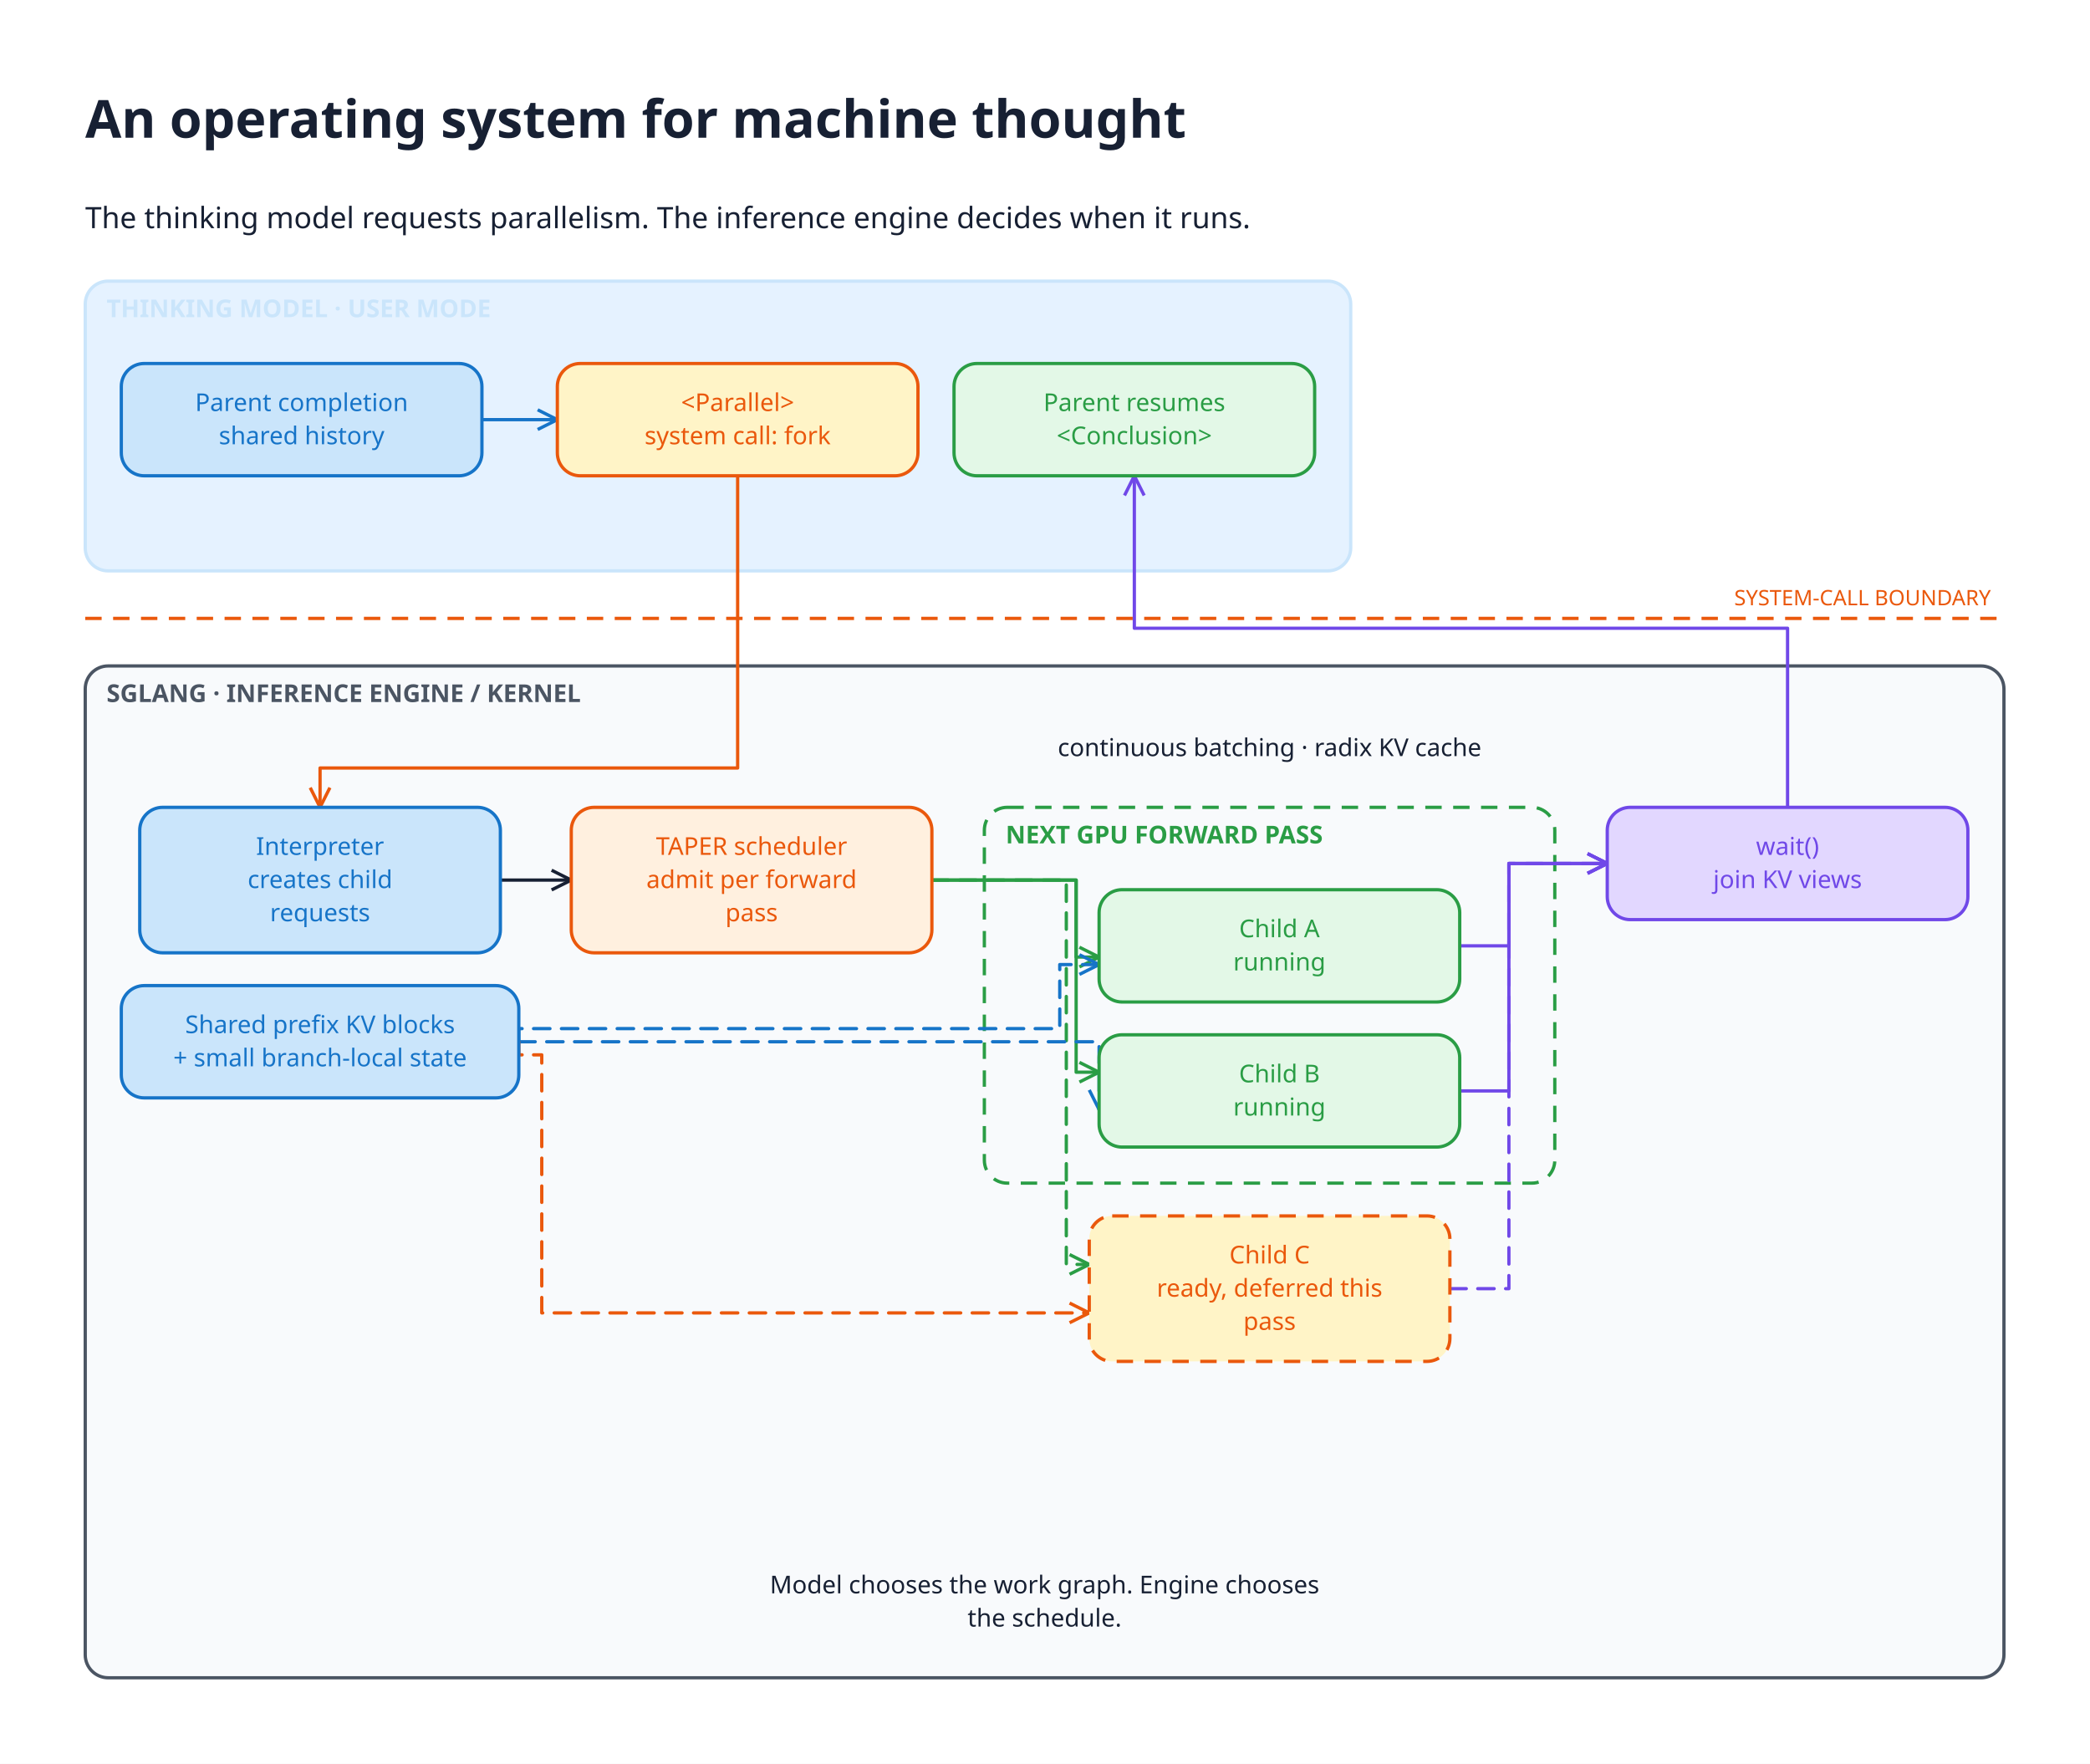
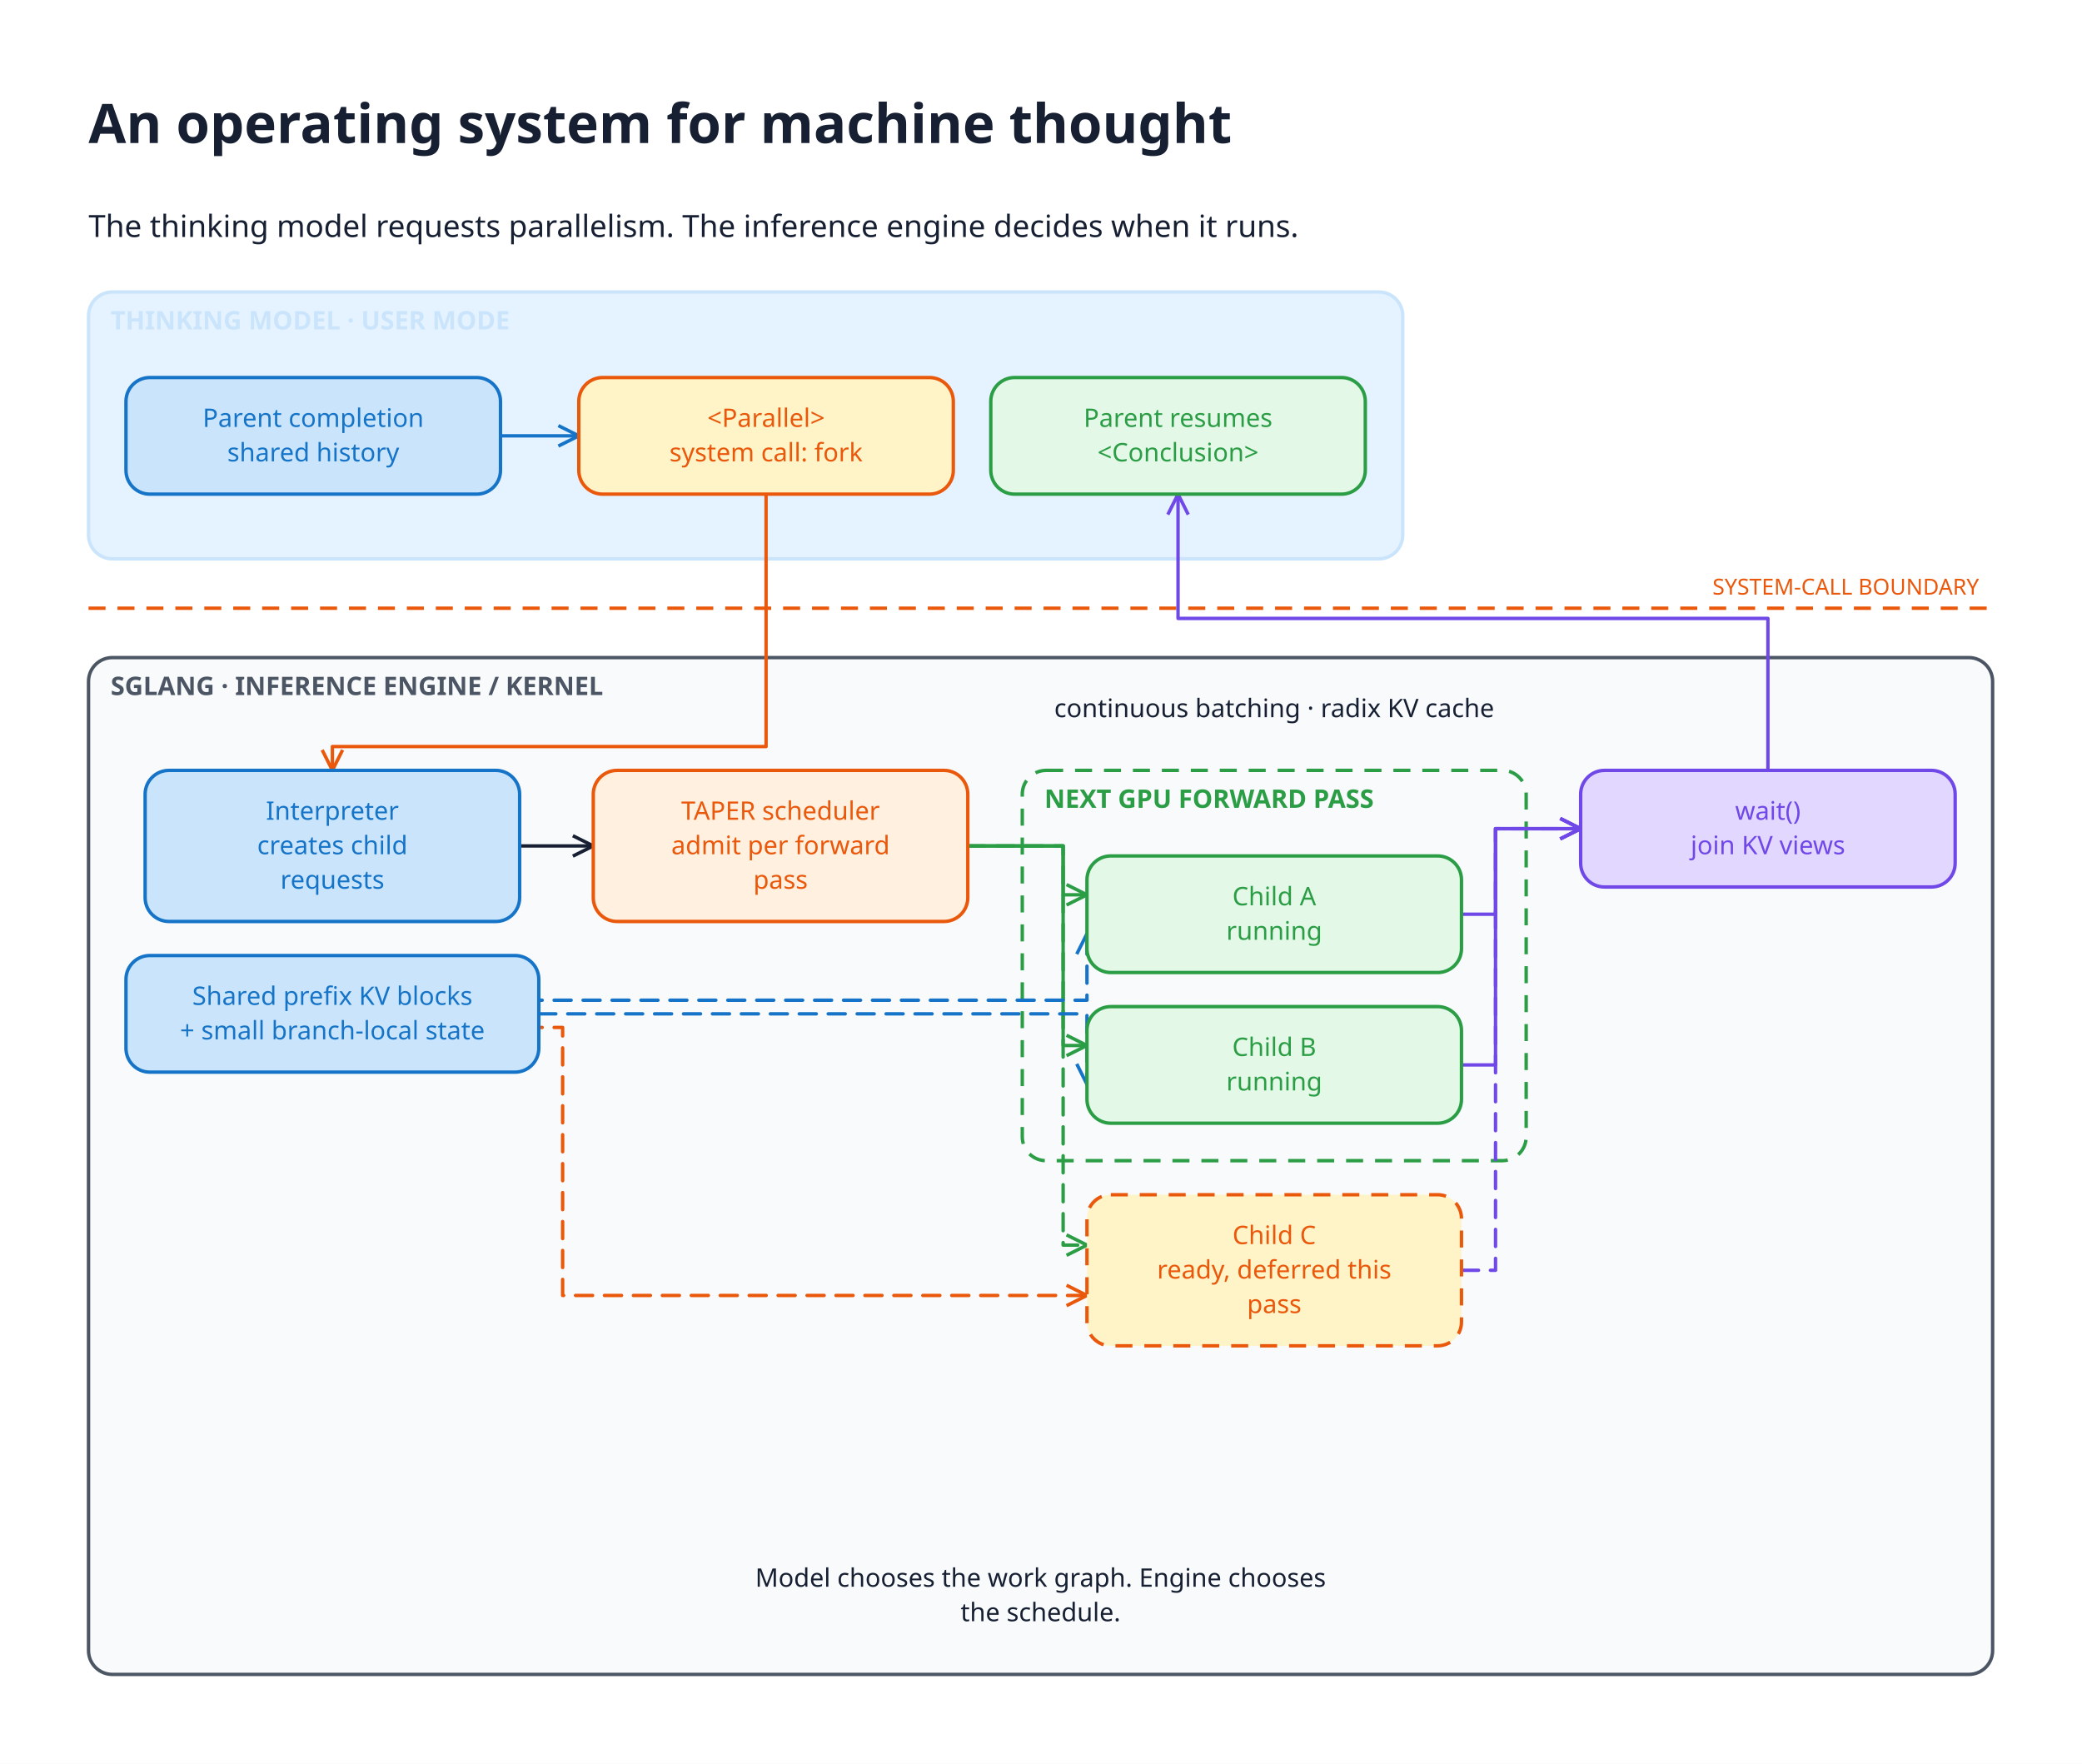
- <svg xmlns="http://www.w3.org/2000/svg" width="1275" height="1076" viewBox="0 0 1275 1076" role="img" aria-label="machine-thought-os">
+ <svg xmlns="http://www.w3.org/2000/svg" width="1223" height="1036" viewBox="0 0 1223 1036" role="img" aria-label="machine-thought-os">
  <rect width="100%" height="100%" fill="#ffffff" />
  <g id="boundaries">
-     <rect x="52" y="171.5" width="772" height="176.75" rx="14" fill="#e5f2ff" stroke="#cae5fb" stroke-width="2" />
-     <rect x="52" y="406.25" width="1170.5" height="617.25" rx="14" fill="#f8fafc" stroke="#4b5563" stroke-width="2" />
-     <rect x="600.5" y="492.5" width="348" height="229.25" rx="14" fill="#f8fafc" stroke="#2a9d45" stroke-width="2" stroke-dasharray="10 7" />
+     <rect x="52" y="171.5" width="772" height="156.75" rx="14" fill="#e5f2ff" stroke="#cae5fb" stroke-width="2" />
+     <rect x="52" y="386.25" width="1118.5" height="597.25" rx="14" fill="#f8fafc" stroke="#4b5563" stroke-width="2" />
+     <rect x="600.5" y="452.5" width="296" height="229.25" rx="14" fill="#f8fafc" stroke="#2a9d45" stroke-width="2" stroke-dasharray="10 7" />
  </g>
  <g id="corridor-dividers">
-     <path d="M 52 377.25 L 1222.5 377.25" fill="none" stroke="#ea580c" stroke-width="2" stroke-dasharray="10 7" />
-     <text x="1214.5" y="369.25" text-anchor="end" font-family="ui-rounded, sans-serif" font-size="13" fill="#ea580c">SYSTEM-CALL BOUNDARY</text>
+     <path d="M 52 357.25 L 1170.5 357.25" fill="none" stroke="#ea580c" stroke-width="2" stroke-dasharray="10 7" />
+     <text x="1162.5" y="349.25" text-anchor="end" font-family="ui-rounded, sans-serif" font-size="13" fill="#ea580c">SYSTEM-CALL BOUNDARY</text>
  </g>
  <g id="lines">
    <g data-line="$line-1">
      <polyline points="294,256 340,256" fill="none" stroke="#1674c8" stroke-width="2" stroke-linejoin="round" stroke-linecap="round" />
      <path d="M 328 262 L 340 256 L 328 250" fill="none" stroke="#1674c8" stroke-width="2" stroke-linejoin="round" />
    </g>
    <g data-line="$line-2">
-       <polyline points="305.25,536.875 348.5,536.875" fill="none" stroke="#172033" stroke-width="2" stroke-linejoin="round" stroke-linecap="round" />
-       <path d="M 336.5 542.875 L 348.5 536.875 L 336.5 530.875" fill="none" stroke="#172033" stroke-width="2" stroke-linejoin="round" />
+       <polyline points="305.25,496.875 348.5,496.875" fill="none" stroke="#172033" stroke-width="2" stroke-linejoin="round" stroke-linecap="round" />
+       <path d="M 336.5 502.875 L 348.5 496.875 L 336.5 490.875" fill="none" stroke="#172033" stroke-width="2" stroke-linejoin="round" />
    </g>
    <g data-line="schedule-child-a">
-       <polyline points="568.5,536.875 634.5,536.875 656.5,536.875 656.5,583.85 670.5,583.85" fill="none" stroke="#2a9d45" stroke-width="2" stroke-linejoin="round" stroke-linecap="round" />
-       <path d="M 658.5 589.85 L 670.5 583.85 L 658.5 577.85" fill="none" stroke="#2a9d45" stroke-width="2" stroke-linejoin="round" />
+       <polyline points="568.5,496.875 618.5,496.875 624.5,496.875 624.5,525.583 638.5,525.583" fill="none" stroke="#2a9d45" stroke-width="2" stroke-linejoin="round" stroke-linecap="round" />
+       <path d="M 626.5 531.583 L 638.5 525.583 L 626.5 519.583" fill="none" stroke="#2a9d45" stroke-width="2" stroke-linejoin="round" />
    </g>
    <g data-line="schedule-child-b">
-       <polyline points="568.5,536.875 634.5,536.875 656.5,536.875 656.5,654.083 670.5,654.083" fill="none" stroke="#2a9d45" stroke-width="2" stroke-linejoin="round" stroke-linecap="round" />
-       <path d="M 658.5 660.083 L 670.5 654.083 L 658.5 648.083" fill="none" stroke="#2a9d45" stroke-width="2" stroke-linejoin="round" />
+       <polyline points="568.5,496.875 618.5,496.875 624.5,496.875 624.5,614.083 638.5,614.083" fill="none" stroke="#2a9d45" stroke-width="2" stroke-linejoin="round" stroke-linecap="round" />
+       <path d="M 626.5 620.083 L 638.5 614.083 L 626.5 608.083" fill="none" stroke="#2a9d45" stroke-width="2" stroke-linejoin="round" />
    </g>
    <g data-line="schedule-child-c">
-       <polyline points="568.5,536.875 634.5,536.875 650.5,536.875 650.5,771.333 664.5,771.333" fill="none" stroke="#2a9d45" stroke-width="2" stroke-linejoin="round" stroke-linecap="round" stroke-dasharray="10 7" />
-       <path d="M 652.5 777.333 L 664.5 771.333 L 652.5 765.333" fill="none" stroke="#2a9d45" stroke-width="2" stroke-linejoin="round" />
+       <polyline points="568.5,496.875 618.5,496.875 624.5,496.875 624.5,731.333 638.5,731.333" fill="none" stroke="#2a9d45" stroke-width="2" stroke-linejoin="round" stroke-linecap="round" stroke-dasharray="10 7" />
+       <path d="M 626.5 737.333 L 638.5 731.333 L 626.5 725.333" fill="none" stroke="#2a9d45" stroke-width="2" stroke-linejoin="round" />
    </g>
    <g data-line="state-child-a">
-       <polyline points="316.5,635.5 316.5,627.5 646.5,627.5 646.5,588.417 670.5,588.417" fill="none" stroke="#1674c8" stroke-width="2" stroke-linejoin="round" stroke-linecap="round" stroke-dasharray="10 7" />
-       <path d="M 658.5 594.417 L 670.5 588.417 L 658.5 582.417" fill="none" stroke="#1674c8" stroke-width="2" stroke-linejoin="round" />
+       <polyline points="316.5,595.5 316.5,587.5 624.5,587.5 638.5,587.5 638.5,548.417" fill="none" stroke="#1674c8" stroke-width="2" stroke-linejoin="round" stroke-linecap="round" stroke-dasharray="10 7" />
+       <path d="M 644.5 560.417 L 638.5 548.417 L 632.5 560.417" fill="none" stroke="#1674c8" stroke-width="2" stroke-linejoin="round" />
    </g>
    <g data-line="state-child-b">
-       <polyline points="316.5,635.5 656.5,635.5 670.5,635.5 670.5,676.917" fill="none" stroke="#1674c8" stroke-width="2" stroke-linejoin="round" stroke-linecap="round" stroke-dasharray="10 7" />
-       <path d="M 664.5 664.917 L 670.5 676.917 L 676.5 664.917" fill="none" stroke="#1674c8" stroke-width="2" stroke-linejoin="round" />
+       <polyline points="316.5,595.5 624.5,595.5 638.5,595.5 638.5,636.917" fill="none" stroke="#1674c8" stroke-width="2" stroke-linejoin="round" stroke-linecap="round" stroke-dasharray="10 7" />
+       <path d="M 632.5 624.917 L 638.5 636.917 L 644.5 624.917" fill="none" stroke="#1674c8" stroke-width="2" stroke-linejoin="round" />
    </g>
    <g data-line="state-child-c">
-       <polyline points="316.5,635.5 316.5,643.5 330.5,643.5 330.5,800.917 664.5,800.917" fill="none" stroke="#ea580c" stroke-width="2" stroke-linejoin="round" stroke-linecap="round" stroke-dasharray="10 7" />
-       <path d="M 652.5 806.917 L 664.5 800.917 L 652.5 794.917" fill="none" stroke="#ea580c" stroke-width="2" stroke-linejoin="round" />
+       <polyline points="316.5,595.5 316.5,603.5 330.5,603.5 330.5,760.917 638.5,760.917" fill="none" stroke="#ea580c" stroke-width="2" stroke-linejoin="round" stroke-linecap="round" stroke-dasharray="10 7" />
+       <path d="M 626.5 766.917 L 638.5 760.917 L 626.5 754.917" fill="none" stroke="#ea580c" stroke-width="2" stroke-linejoin="round" />
    </g>
    <g data-line="join-child-a">
-       <polyline points="890.5,577 920.5,577 920.5,526.75 980.5,526.75" fill="none" stroke="#7048e8" stroke-width="2" stroke-linejoin="round" stroke-linecap="round" />
-       <path d="M 968.5 532.75 L 980.5 526.75 L 968.5 520.75" fill="none" stroke="#7048e8" stroke-width="2" stroke-linejoin="round" />
+       <polyline points="858.5,537 878.5,537 878.5,486.75 928.5,486.75" fill="none" stroke="#7048e8" stroke-width="2" stroke-linejoin="round" stroke-linecap="round" />
+       <path d="M 916.5 492.75 L 928.5 486.75 L 916.5 480.75" fill="none" stroke="#7048e8" stroke-width="2" stroke-linejoin="round" />
    </g>
    <g data-line="join-child-b">
-       <polyline points="890.5,665.5 920.5,665.5 920.5,526.75 980.5,526.75" fill="none" stroke="#7048e8" stroke-width="2" stroke-linejoin="round" stroke-linecap="round" />
-       <path d="M 968.5 532.75 L 980.5 526.75 L 968.5 520.75" fill="none" stroke="#7048e8" stroke-width="2" stroke-linejoin="round" />
+       <polyline points="858.5,625.5 878.5,625.5 878.5,486.75 928.5,486.75" fill="none" stroke="#7048e8" stroke-width="2" stroke-linejoin="round" stroke-linecap="round" />
+       <path d="M 916.5 492.75 L 928.5 486.75 L 916.5 480.75" fill="none" stroke="#7048e8" stroke-width="2" stroke-linejoin="round" />
    </g>
    <g data-line="join-child-c">
-       <polyline points="884.5,786.125 920.5,786.125 920.5,526.75 980.5,526.75" fill="none" stroke="#7048e8" stroke-width="2" stroke-linejoin="round" stroke-linecap="round" stroke-dasharray="10 7" />
-       <path d="M 968.5 532.75 L 980.5 526.75 L 968.5 520.75" fill="none" stroke="#7048e8" stroke-width="2" stroke-linejoin="round" />
+       <polyline points="858.5,746.125 878.5,746.125 878.5,486.75 928.5,486.75" fill="none" stroke="#7048e8" stroke-width="2" stroke-linejoin="round" stroke-linecap="round" stroke-dasharray="10 7" />
+       <path d="M 916.5 492.75 L 928.5 486.75 L 916.5 480.75" fill="none" stroke="#7048e8" stroke-width="2" stroke-linejoin="round" />
    </g>
    <g data-line="fork-system-call">
-       <polyline points="450,290.25 450,371.25 450,468.5 195.25,468.5 195.25,492.5" fill="none" stroke="#ea580c" stroke-width="2" stroke-linejoin="round" stroke-linecap="round" />
-       <path d="M 189.25 480.5 L 195.25 492.5 L 201.25 480.5" fill="none" stroke="#ea580c" stroke-width="2" stroke-linejoin="round" />
+       <polyline points="450,290.25 450,351.25 450,438.5 195.25,438.5 195.25,452.5" fill="none" stroke="#ea580c" stroke-width="2" stroke-linejoin="round" stroke-linecap="round" />
+       <path d="M 189.25 440.5 L 195.25 452.5 L 201.25 440.5" fill="none" stroke="#ea580c" stroke-width="2" stroke-linejoin="round" />
    </g>
    <g data-line="resume-parent">
-       <polyline points="1090.5,492.5 1090.5,383.25 692,383.25 692,290.25" fill="none" stroke="#7048e8" stroke-width="2" stroke-linejoin="round" stroke-linecap="round" />
+       <polyline points="1038.5,452.5 1038.5,363.25 692,363.25 692,290.25" fill="none" stroke="#7048e8" stroke-width="2" stroke-linejoin="round" stroke-linecap="round" />
      <path d="M 698 302.25 L 692 290.25 L 686 302.25" fill="none" stroke="#7048e8" stroke-width="2" stroke-linejoin="round" />
    </g>
  </g>
  <g id="objects">
    <rect x="74" y="221.75" width="220" height="68.5" rx="14" fill="#cae5fb" stroke="#1674c8" stroke-width="2" />
    <rect x="340" y="221.75" width="220" height="68.5" rx="14" fill="#fff4c7" stroke="#ea580c" stroke-width="2" />
    <rect x="582" y="221.75" width="220" height="68.5" rx="14" fill="#e3f8e7" stroke="#2a9d45" stroke-width="2" />
-     <rect x="85.25" y="492.5" width="220" height="88.75" rx="14" fill="#cae5fb" stroke="#1674c8" stroke-width="2" />
-     <rect x="348.5" y="492.5" width="220" height="88.75" rx="14" fill="#fff0df" stroke="#ea580c" stroke-width="2" />
-     <rect x="670.5" y="542.75" width="220" height="68.5" rx="14" fill="#e3f8e7" stroke="#2a9d45" stroke-width="2" />
-     <rect x="670.5" y="631.25" width="220" height="68.5" rx="14" fill="#e3f8e7" stroke="#2a9d45" stroke-width="2" />
-     <rect x="664.5" y="741.75" width="220" height="88.75" rx="14" fill="#fff4c7" stroke="#ea580c" stroke-width="2" stroke-dasharray="10 7" />
-     <rect x="980.5" y="492.5" width="220" height="68.5" rx="14" fill="#e2d7ff" stroke="#7048e8" stroke-width="2" />
-     <rect x="74" y="601.25" width="242.5" height="68.5" rx="14" fill="#cae5fb" stroke="#1674c8" stroke-width="2" />
+     <rect x="85.25" y="452.5" width="220" height="88.75" rx="14" fill="#cae5fb" stroke="#1674c8" stroke-width="2" />
+     <rect x="348.5" y="452.5" width="220" height="88.75" rx="14" fill="#fff0df" stroke="#ea580c" stroke-width="2" />
+     <rect x="638.5" y="502.75" width="220" height="68.5" rx="14" fill="#e3f8e7" stroke="#2a9d45" stroke-width="2" />
+     <rect x="638.5" y="591.25" width="220" height="68.5" rx="14" fill="#e3f8e7" stroke="#2a9d45" stroke-width="2" />
+     <rect x="638.5" y="701.75" width="220" height="88.75" rx="14" fill="#fff4c7" stroke="#ea580c" stroke-width="2" stroke-dasharray="10 7" />
+     <rect x="928.5" y="452.5" width="220" height="68.5" rx="14" fill="#e2d7ff" stroke="#7048e8" stroke-width="2" />
+     <rect x="74" y="561.25" width="242.5" height="68.5" rx="14" fill="#cae5fb" stroke="#1674c8" stroke-width="2" />
  </g>
  <g id="ports" />
  <g id="text">
    <text x="52" y="84" text-anchor="start" fill="#172033" font-family="ui-rounded, 'Comic Sans MS', sans-serif" font-size="32" font-weight="700">An operating system for machine thought</text>
    <text x="52" y="139.2" text-anchor="start" fill="#172033" font-family="ui-rounded, 'Comic Sans MS', sans-serif" font-size="18" font-weight="450">The thinking model requests parallelism. The inference engine decides when it runs.</text>
    <text x="65" y="193.5" text-anchor="start" fill="#cae5fb" font-family="ui-rounded, 'Comic Sans MS', sans-serif" font-size="15" font-weight="700">THINKING MODEL · USER MODE</text>
    <text x="184" y="250.75" text-anchor="middle" fill="#1674c8" font-family="ui-rounded, 'Comic Sans MS', sans-serif" font-size="15" font-weight="450">Parent completion</text>
    <text x="184" y="271" text-anchor="middle" fill="#1674c8" font-family="ui-rounded, 'Comic Sans MS', sans-serif" font-size="15" font-weight="450">shared history</text>
    <text x="450" y="250.75" text-anchor="middle" fill="#ea580c" font-family="ui-rounded, 'Comic Sans MS', sans-serif" font-size="15" font-weight="450">&lt;Parallel&gt;</text>
    <text x="450" y="271" text-anchor="middle" fill="#ea580c" font-family="ui-rounded, 'Comic Sans MS', sans-serif" font-size="15" font-weight="450">system call: fork</text>
    <text x="692" y="250.75" text-anchor="middle" fill="#2a9d45" font-family="ui-rounded, 'Comic Sans MS', sans-serif" font-size="15" font-weight="450">Parent resumes</text>
    <text x="692" y="271" text-anchor="middle" fill="#2a9d45" font-family="ui-rounded, 'Comic Sans MS', sans-serif" font-size="15" font-weight="450">&lt;Conclusion&gt;</text>
-     <text x="65" y="428.25" text-anchor="start" fill="#4b5563" font-family="ui-rounded, 'Comic Sans MS', sans-serif" font-size="15" font-weight="700">SGLANG · INFERENCE ENGINE / KERNEL</text>
-     <text x="195.25" y="521.5" text-anchor="middle" fill="#1674c8" font-family="ui-rounded, 'Comic Sans MS', sans-serif" font-size="15" font-weight="450">Interpreter</text>
-     <text x="195.25" y="541.75" text-anchor="middle" fill="#1674c8" font-family="ui-rounded, 'Comic Sans MS', sans-serif" font-size="15" font-weight="450">creates child</text>
-     <text x="195.25" y="562" text-anchor="middle" fill="#1674c8" font-family="ui-rounded, 'Comic Sans MS', sans-serif" font-size="15" font-weight="450">requests</text>
-     <text x="458.5" y="521.5" text-anchor="middle" fill="#ea580c" font-family="ui-rounded, 'Comic Sans MS', sans-serif" font-size="15" font-weight="450">TAPER scheduler</text>
-     <text x="458.5" y="541.75" text-anchor="middle" fill="#ea580c" font-family="ui-rounded, 'Comic Sans MS', sans-serif" font-size="15" font-weight="450">admit per forward</text>
-     <text x="458.5" y="562" text-anchor="middle" fill="#ea580c" font-family="ui-rounded, 'Comic Sans MS', sans-serif" font-size="15" font-weight="450">pass</text>
-     <text x="613.5" y="514.5" text-anchor="start" fill="#2a9d45" font-family="ui-rounded, 'Comic Sans MS', sans-serif" font-size="15" font-weight="700">NEXT GPU FORWARD PASS</text>
-     <text x="780.5" y="571.75" text-anchor="middle" fill="#2a9d45" font-family="ui-rounded, 'Comic Sans MS', sans-serif" font-size="15" font-weight="450">Child A</text>
-     <text x="780.5" y="592" text-anchor="middle" fill="#2a9d45" font-family="ui-rounded, 'Comic Sans MS', sans-serif" font-size="15" font-weight="450">running</text>
-     <text x="780.5" y="660.25" text-anchor="middle" fill="#2a9d45" font-family="ui-rounded, 'Comic Sans MS', sans-serif" font-size="15" font-weight="450">Child B</text>
-     <text x="780.5" y="680.5" text-anchor="middle" fill="#2a9d45" font-family="ui-rounded, 'Comic Sans MS', sans-serif" font-size="15" font-weight="450">running</text>
-     <text x="774.5" y="770.75" text-anchor="middle" fill="#ea580c" font-family="ui-rounded, 'Comic Sans MS', sans-serif" font-size="15" font-weight="450">Child C</text>
-     <text x="774.5" y="791" text-anchor="middle" fill="#ea580c" font-family="ui-rounded, 'Comic Sans MS', sans-serif" font-size="15" font-weight="450">ready, deferred this</text>
-     <text x="774.5" y="811.25" text-anchor="middle" fill="#ea580c" font-family="ui-rounded, 'Comic Sans MS', sans-serif" font-size="15" font-weight="450">pass</text>
-     <text x="1090.5" y="521.5" text-anchor="middle" fill="#7048e8" font-family="ui-rounded, 'Comic Sans MS', sans-serif" font-size="15" font-weight="450">wait()</text>
-     <text x="1090.5" y="541.75" text-anchor="middle" fill="#7048e8" font-family="ui-rounded, 'Comic Sans MS', sans-serif" font-size="15" font-weight="450">join KV views</text>
-     <text x="195.25" y="630.25" text-anchor="middle" fill="#1674c8" font-family="ui-rounded, 'Comic Sans MS', sans-serif" font-size="15" font-weight="450">Shared prefix KV blocks</text>
-     <text x="195.25" y="650.5" text-anchor="middle" fill="#1674c8" font-family="ui-rounded, 'Comic Sans MS', sans-serif" font-size="15" font-weight="450">+ small branch-local state</text>
-     <text x="774.5" y="461.25" text-anchor="middle" fill="#172033" font-family="ui-rounded, 'Comic Sans MS', sans-serif" font-size="15" font-weight="450">continuous batching · radix KV cache</text>
-     <text x="637.25" y="972" text-anchor="middle" fill="#172033" font-family="ui-rounded, 'Comic Sans MS', sans-serif" font-size="15" font-weight="450">Model chooses the work graph. Engine chooses</text>
-     <text x="637.25" y="992.25" text-anchor="middle" fill="#172033" font-family="ui-rounded, 'Comic Sans MS', sans-serif" font-size="15" font-weight="450">the schedule.</text>
+     <text x="65" y="408.25" text-anchor="start" fill="#4b5563" font-family="ui-rounded, 'Comic Sans MS', sans-serif" font-size="15" font-weight="700">SGLANG · INFERENCE ENGINE / KERNEL</text>
+     <text x="195.25" y="481.5" text-anchor="middle" fill="#1674c8" font-family="ui-rounded, 'Comic Sans MS', sans-serif" font-size="15" font-weight="450">Interpreter</text>
+     <text x="195.25" y="501.75" text-anchor="middle" fill="#1674c8" font-family="ui-rounded, 'Comic Sans MS', sans-serif" font-size="15" font-weight="450">creates child</text>
+     <text x="195.25" y="522" text-anchor="middle" fill="#1674c8" font-family="ui-rounded, 'Comic Sans MS', sans-serif" font-size="15" font-weight="450">requests</text>
+     <text x="458.5" y="481.5" text-anchor="middle" fill="#ea580c" font-family="ui-rounded, 'Comic Sans MS', sans-serif" font-size="15" font-weight="450">TAPER scheduler</text>
+     <text x="458.5" y="501.75" text-anchor="middle" fill="#ea580c" font-family="ui-rounded, 'Comic Sans MS', sans-serif" font-size="15" font-weight="450">admit per forward</text>
+     <text x="458.5" y="522" text-anchor="middle" fill="#ea580c" font-family="ui-rounded, 'Comic Sans MS', sans-serif" font-size="15" font-weight="450">pass</text>
+     <text x="613.5" y="474.5" text-anchor="start" fill="#2a9d45" font-family="ui-rounded, 'Comic Sans MS', sans-serif" font-size="15" font-weight="700">NEXT GPU FORWARD PASS</text>
+     <text x="748.5" y="531.75" text-anchor="middle" fill="#2a9d45" font-family="ui-rounded, 'Comic Sans MS', sans-serif" font-size="15" font-weight="450">Child A</text>
+     <text x="748.5" y="552" text-anchor="middle" fill="#2a9d45" font-family="ui-rounded, 'Comic Sans MS', sans-serif" font-size="15" font-weight="450">running</text>
+     <text x="748.5" y="620.25" text-anchor="middle" fill="#2a9d45" font-family="ui-rounded, 'Comic Sans MS', sans-serif" font-size="15" font-weight="450">Child B</text>
+     <text x="748.5" y="640.5" text-anchor="middle" fill="#2a9d45" font-family="ui-rounded, 'Comic Sans MS', sans-serif" font-size="15" font-weight="450">running</text>
+     <text x="748.5" y="730.75" text-anchor="middle" fill="#ea580c" font-family="ui-rounded, 'Comic Sans MS', sans-serif" font-size="15" font-weight="450">Child C</text>
+     <text x="748.5" y="751" text-anchor="middle" fill="#ea580c" font-family="ui-rounded, 'Comic Sans MS', sans-serif" font-size="15" font-weight="450">ready, deferred this</text>
+     <text x="748.5" y="771.25" text-anchor="middle" fill="#ea580c" font-family="ui-rounded, 'Comic Sans MS', sans-serif" font-size="15" font-weight="450">pass</text>
+     <text x="1038.5" y="481.5" text-anchor="middle" fill="#7048e8" font-family="ui-rounded, 'Comic Sans MS', sans-serif" font-size="15" font-weight="450">wait()</text>
+     <text x="1038.5" y="501.75" text-anchor="middle" fill="#7048e8" font-family="ui-rounded, 'Comic Sans MS', sans-serif" font-size="15" font-weight="450">join KV views</text>
+     <text x="195.25" y="590.25" text-anchor="middle" fill="#1674c8" font-family="ui-rounded, 'Comic Sans MS', sans-serif" font-size="15" font-weight="450">Shared prefix KV blocks</text>
+     <text x="195.25" y="610.5" text-anchor="middle" fill="#1674c8" font-family="ui-rounded, 'Comic Sans MS', sans-serif" font-size="15" font-weight="450">+ small branch-local state</text>
+     <text x="748.5" y="421.25" text-anchor="middle" fill="#172033" font-family="ui-rounded, 'Comic Sans MS', sans-serif" font-size="15" font-weight="450">continuous batching · radix KV cache</text>
+     <text x="611.25" y="932" text-anchor="middle" fill="#172033" font-family="ui-rounded, 'Comic Sans MS', sans-serif" font-size="15" font-weight="450">Model chooses the work graph. Engine chooses</text>
+     <text x="611.25" y="952.25" text-anchor="middle" fill="#172033" font-family="ui-rounded, 'Comic Sans MS', sans-serif" font-size="15" font-weight="450">the schedule.</text>
  </g>
</svg>
